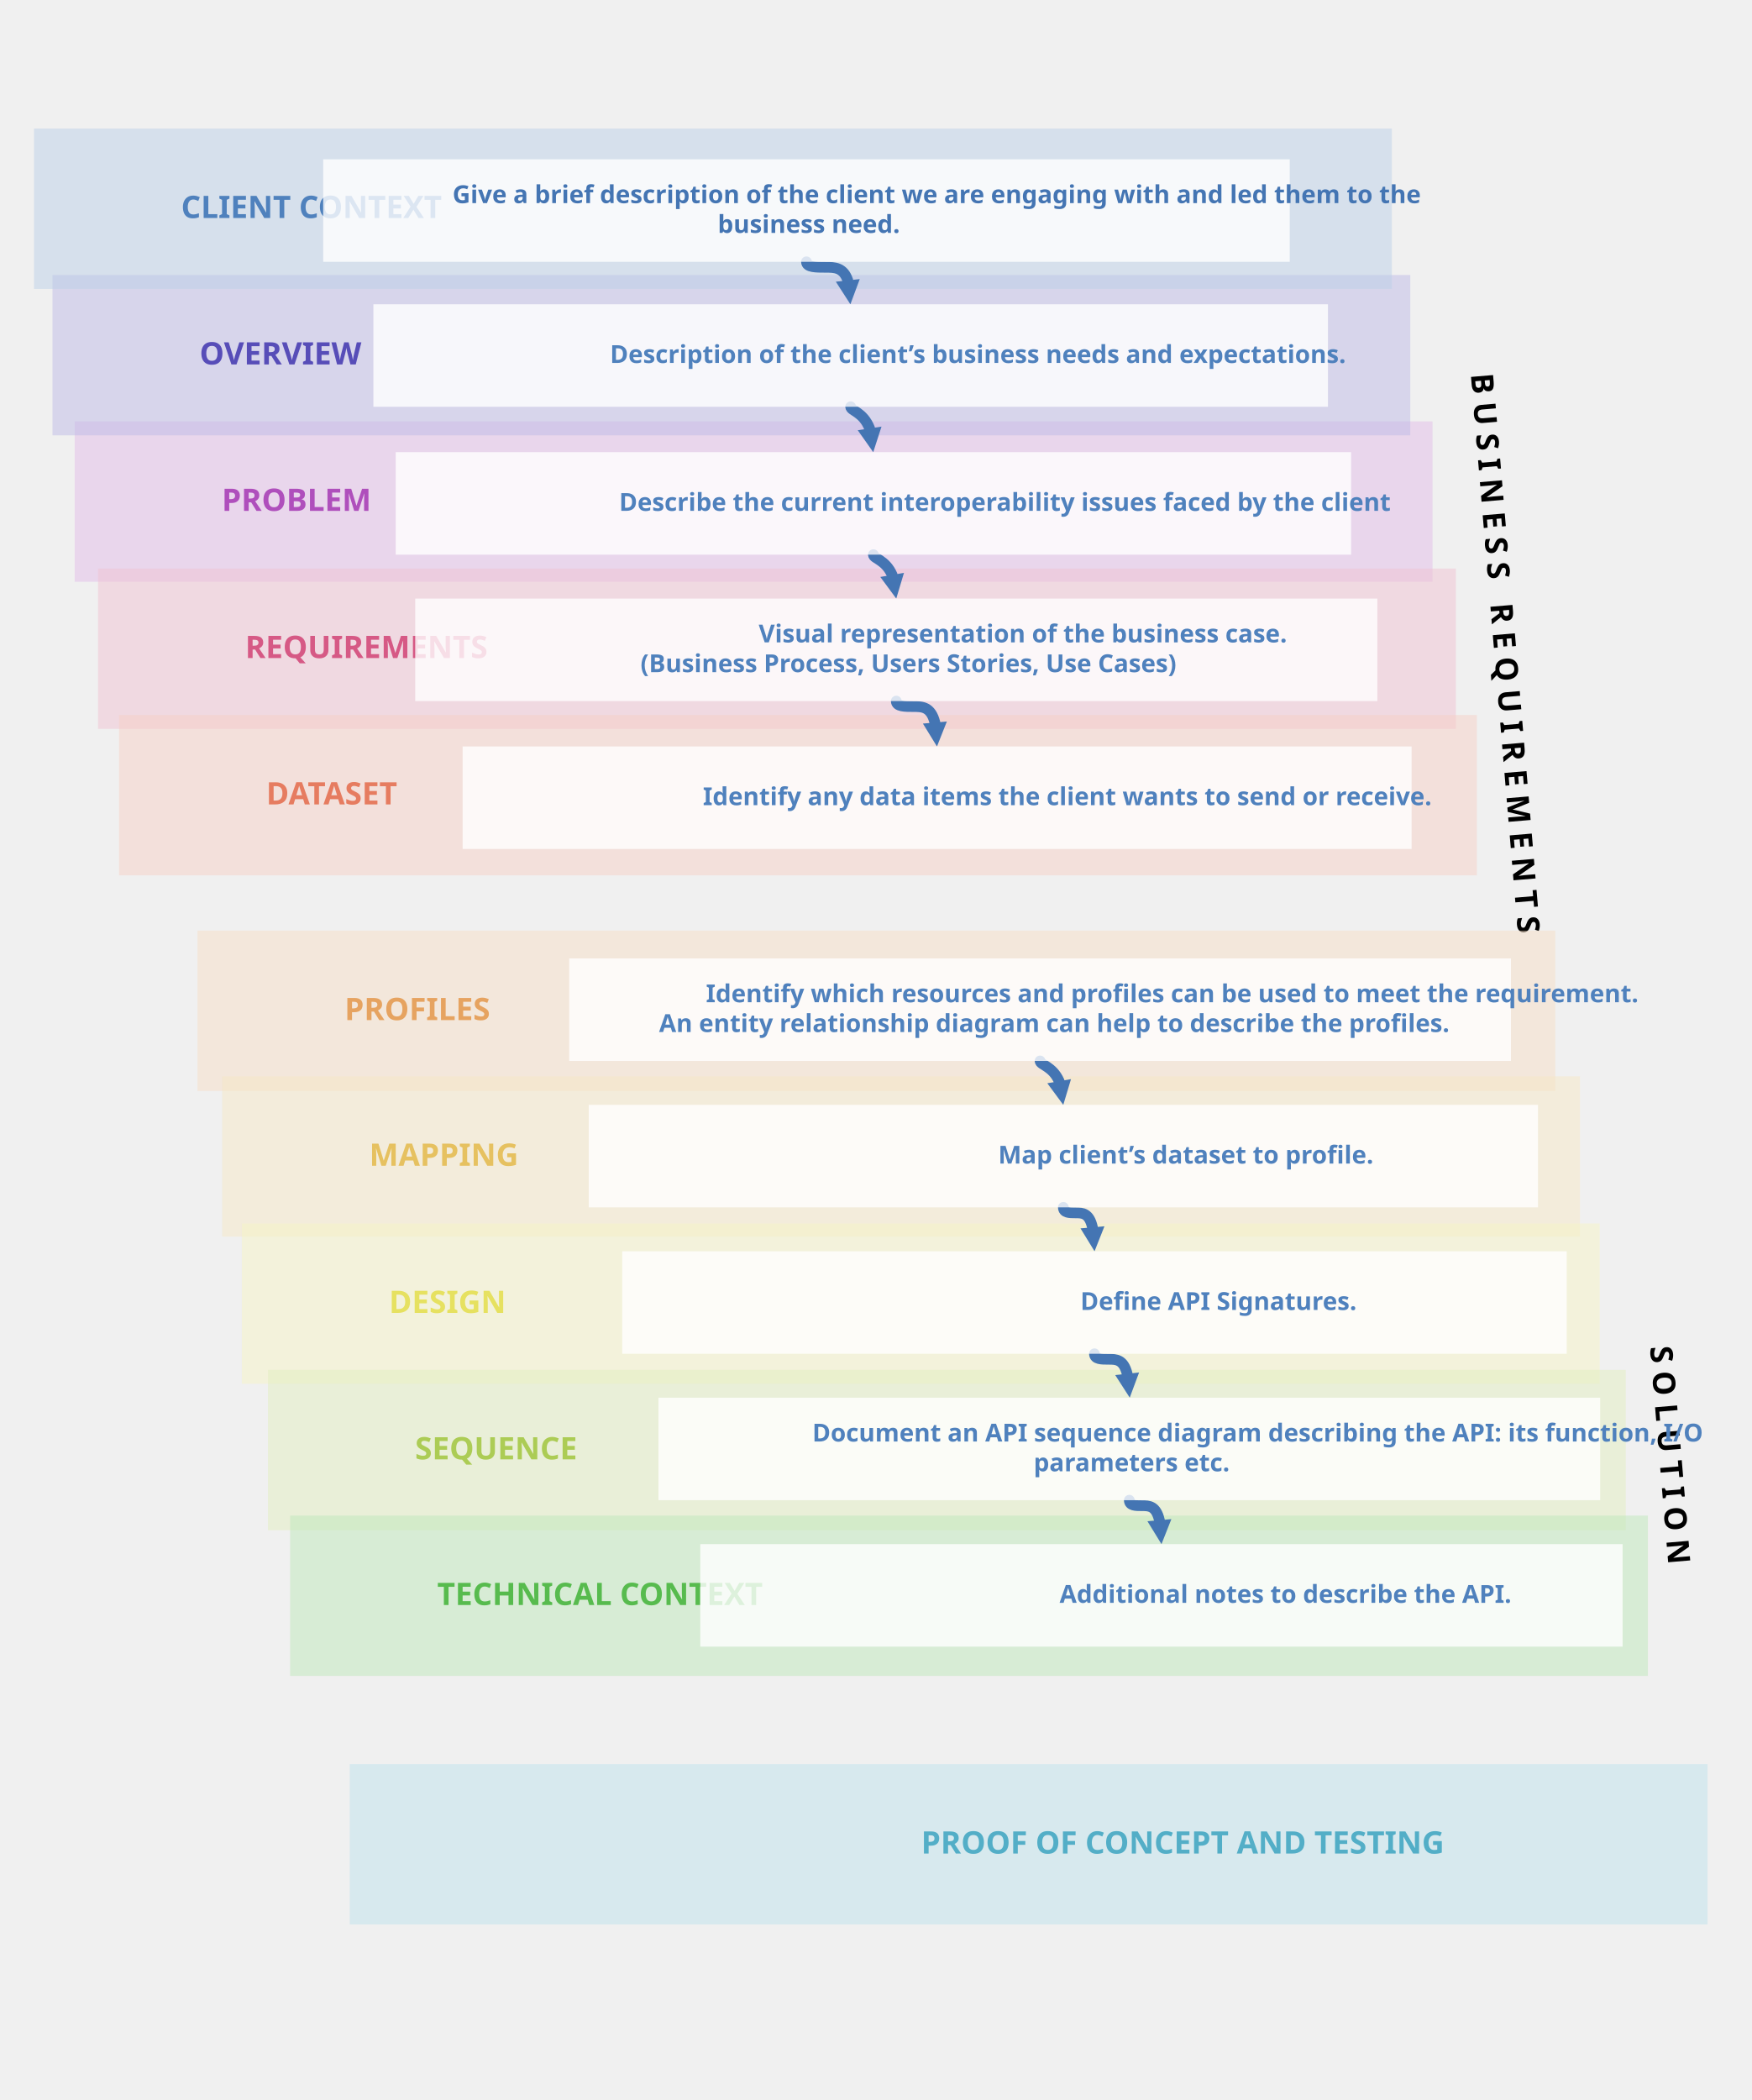
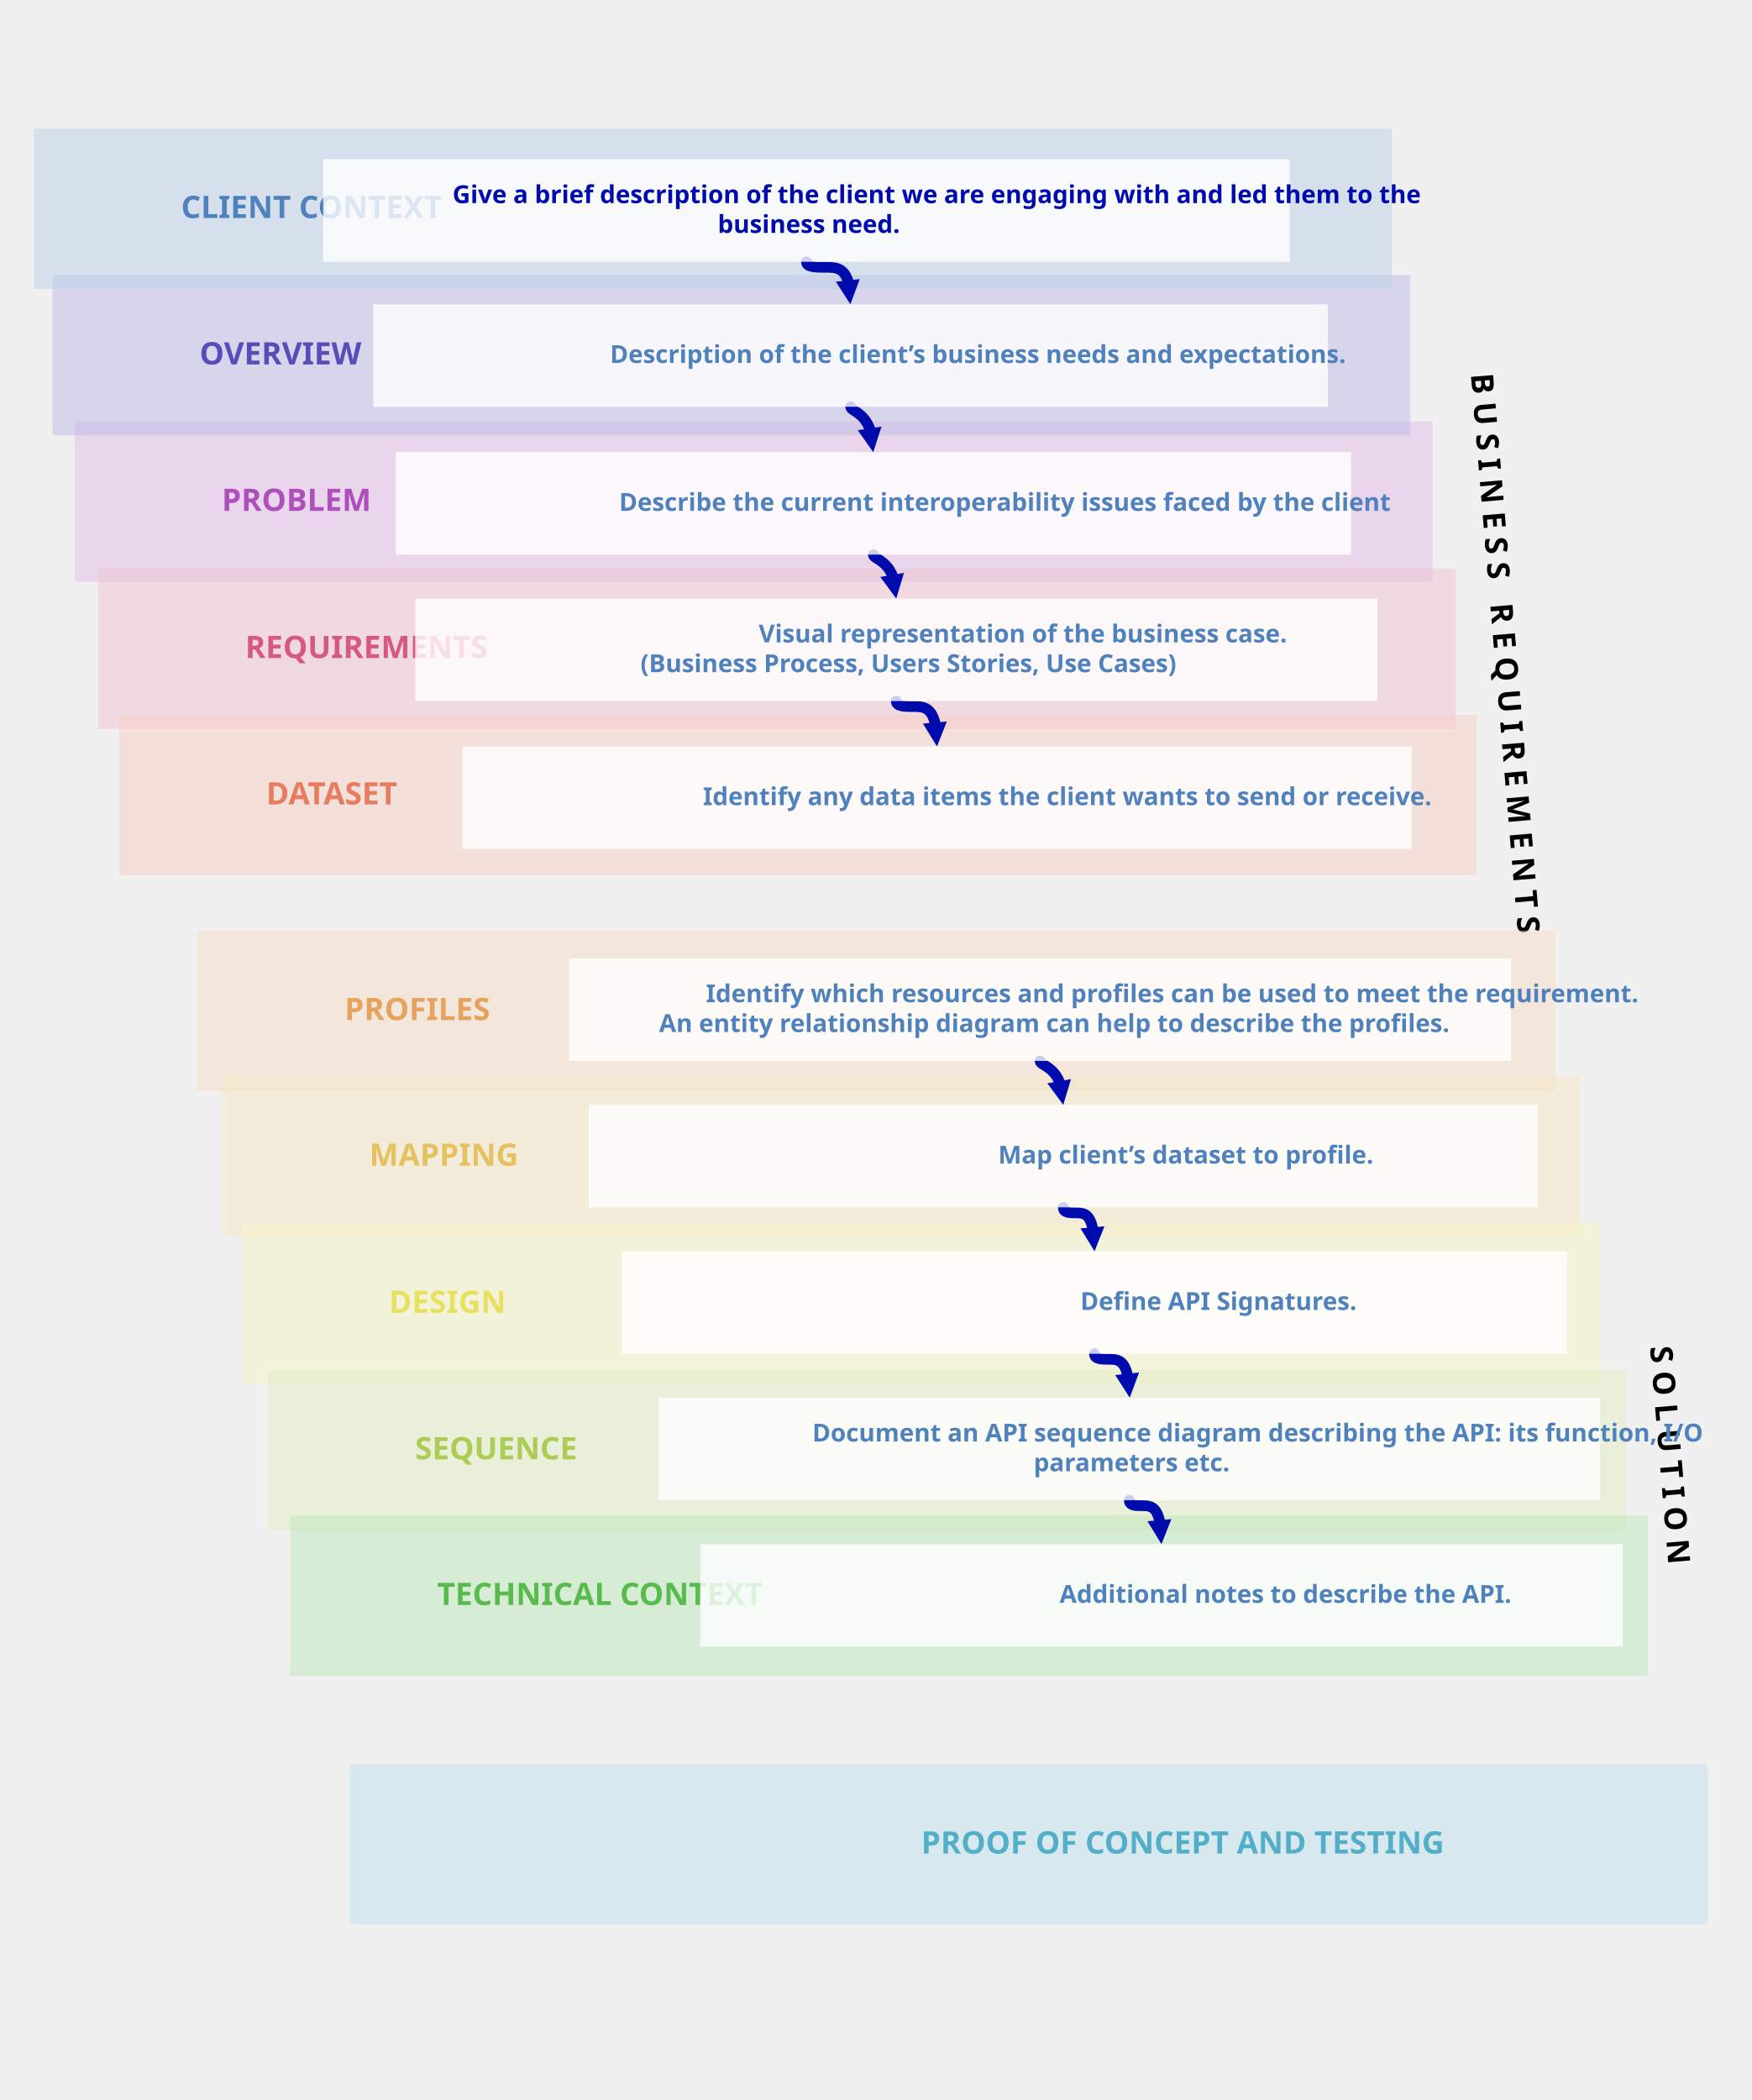
<svg xmlns="http://www.w3.org/2000/svg" xmlns:ns1="http://schemas.microsoft.com/visio/2003/SVGExtensions/" xmlns:xlink="http://www.w3.org/1999/xlink" width="47.106in" height="56.465in" viewBox="0 0 3391.65 4065.45" xml:space="preserve" color-interpolation-filters="sRGB" class="st31">
  <ns1:documentProperties ns1:langID="2057" ns1:metric="true" ns1:viewMarkup="false">
    <ns1:userDefs>
      <ns1:ud ns1:nameU="msvNoAutoConnect" ns1:val="VT0(1):26" />
    </ns1:userDefs>
  </ns1:documentProperties>
  <style type="text/css">
	
		.st1 {fill:#bee2ec;fill-opacity:0.5;stroke:none;stroke-linecap:round;stroke-linejoin:round;stroke-width:0.24}
		.st2 {fill:#53aec7;font-family:Century Gothic;font-size:5em;font-weight:bold}
		.st3 {fill:#e3bce9;fill-opacity:0.5;stroke:none;stroke-linecap:round;stroke-linejoin:round;stroke-width:0.24}
		.st4 {fill:#af4fbc;font-family:Century Gothic;font-size:5em;font-weight:bold}
		.st5 {fill:#bfbae7;fill-opacity:0.5;stroke:none;stroke-linecap:round;stroke-linejoin:round;stroke-width:0.24}
		.st6 {fill:#574db8;font-family:Century Gothic;font-size:5em;font-weight:bold}
		.st7 {fill:#bcd0e9;fill-opacity:0.5;stroke:none;stroke-linecap:round;stroke-linejoin:round;stroke-width:0.24}
		.st8 {fill:#4f81bd;font-family:Century Gothic;font-size:5em;font-weight:bold}
- 		.st9 {marker-end:url(#mrkr4-18);stroke:#4475b3;stroke-linecap:round;stroke-linejoin:round;stroke-width:20.75}
- 		.st10 {fill:#4475b3;fill-opacity:1;stroke:#4475b3;stroke-opacity:1;stroke-width:0.892}
+ 		.st9 {marker-end:url(#mrkr4-18);stroke:#000bae;stroke-linecap:round;stroke-linejoin:round;stroke-width:20.75}
+ 		.st10 {fill:#000bae;fill-opacity:1;stroke:#000bae;stroke-opacity:1;stroke-width:0.892}
		.st11 {fill:#f1c2d3;fill-opacity:0.5;stroke:none;stroke-linecap:round;stroke-linejoin:round;stroke-width:0.24}
		.st12 {fill:#d65985;font-family:Century Gothic;font-size:5em;font-weight:bold}
		.st13 {fill:#f7d1c7;fill-opacity:0.5;stroke:none;stroke-linecap:round;stroke-linejoin:round;stroke-width:0.24}
		.st14 {fill:#e67c60;font-family:Century Gothic;font-size:5em;font-weight:bold}
		.st15 {fill:none;stroke:none;stroke-linecap:round;stroke-linejoin:round;stroke-width:0.75}
		.st16 {fill:#000000;font-family:Century Gothic;font-size:5em;font-weight:bold}
		.st17 {fill:#ffffff;fill-opacity:0.8;stroke:none;stroke-linecap:round;stroke-linejoin:round;stroke-width:0.24}
- 		.st18 {fill:#4475b3;font-family:Century Gothic;font-size:4em;font-weight:bold}
+ 		.st18 {fill:#000bae;font-family:Century Gothic;font-size:4em;font-weight:bold}
		.st19 {font-size:1em}
		.st20 {fill:#4f81bd;font-family:Century Gothic;font-size:4em;font-weight:bold}
		.st21 {fill:#f7dfc7;fill-opacity:0.5;stroke:none;stroke-linecap:round;stroke-linejoin:round;stroke-width:0.24}
		.st22 {fill:#e6a360;font-family:Century Gothic;font-size:5em;font-weight:bold}
		.st23 {fill:#f7e9c7;fill-opacity:0.5;stroke:none;stroke-linecap:round;stroke-linejoin:round;stroke-width:0.24}
		.st24 {fill:#e6c160;font-family:Century Gothic;font-size:5em;font-weight:bold}
		.st25 {fill:#f7f5c7;fill-opacity:0.5;stroke:none;stroke-linecap:round;stroke-linejoin:round;stroke-width:0.24}
		.st26 {fill:#e6e160;font-family:Century Gothic;font-size:5em;font-weight:bold}
		.st27 {fill:#e2eec0;fill-opacity:0.5;stroke:none;stroke-linecap:round;stroke-linejoin:round;stroke-width:0.24}
		.st28 {fill:#accc55;font-family:Century Gothic;font-size:5em;font-weight:bold}
		.st29 {fill:#bfe8bb;fill-opacity:0.5;stroke:none;stroke-linecap:round;stroke-linejoin:round;stroke-width:0.24}
		.st30 {fill:#57bb4e;font-family:Century Gothic;font-size:5em;font-weight:bold}
		.st31 {fill:none;fill-rule:evenodd;font-size:12px;overflow:visible;stroke-linecap:square;stroke-miterlimit:3}
	
	</style>
  <defs id="Markers">
    <g id="lend4">
      <path d="M 2 1 L 0 0 L 2 -1 L 2 1 " style="stroke:none" />
    </g>
    <marker id="mrkr4-18" class="st10" ns1:arrowType="4" ns1:arrowSize="2" ns1:setback="2.22046" refX="-2.22" orient="auto" markerUnits="strokeWidth" overflow="visible">
      <use xlink:href="#lend4" transform="scale(-1.121446,-1.121446) " />
    </marker>
  </defs>
  <g ns1:mID="0" ns1:index="1" ns1:groupContext="foregroundPage">
    <ns1:pageProperties ns1:drawingScale="0.0393701" ns1:pageScale="0.0393701" ns1:drawingUnits="24" ns1:shadowOffsetX="8.50394" ns1:shadowOffsetY="-8.50394" />
    <ns1:layer ns1:name="Connector" ns1:index="0" />
    <ns1:layer ns1:name="SwimLanes" ns1:index="1" />
    <g id="shape240-1" ns1:mID="240" ns1:groupContext="shape" ns1:layerMember="1" transform="translate(677.161,-339.876)">
      <ns1:userDefs>
        <ns1:ud ns1:nameU="visVersion" ns1:val="VT0(15):26" />
      </ns1:userDefs>
      <ns1:textBlock ns1:margins="rect(4,4,4,4)" ns1:tabSpace="42.5197" />
      <ns1:textRect cx="1314.5" cy="3910.25" width="2629.01" height="310.394" />
      <rect x="0" y="3755.06" width="2629" height="310.394" class="st1" />
      <text x="825.6" y="3928.25" class="st2" ns1:langID="2057">
        <ns1:paragraph ns1:horizAlign="1" />
        <ns1:tabList />PROOF OF CONCEPT AND TESTING</text>
    </g>
    <g id="shape222-4" ns1:mID="222" ns1:groupContext="shape" ns1:layerMember="1" transform="translate(144.592,-2939.25)">
      <ns1:userDefs>
        <ns1:ud ns1:nameU="visVersion" ns1:val="VT0(15):26" />
      </ns1:userDefs>
      <ns1:textBlock ns1:margins="rect(4,4,4,4)" ns1:tabSpace="42.5197" />
      <ns1:textRect cx="1314.5" cy="3910.25" width="2629.01" height="310.394" />
      <rect x="0" y="3755.06" width="2629" height="310.394" class="st3" />
      <text x="4" y="3928.25" class="st4" ns1:langID="2057">
        <ns1:paragraph />
        <ns1:tabList />PROBLEM</text>
    </g>
    <g id="shape214-7" ns1:mID="214" ns1:groupContext="shape" ns1:layerMember="1" transform="translate(101.617,-3222.71)">
      <ns1:userDefs>
        <ns1:ud ns1:nameU="visVersion" ns1:val="VT0(15):26" />
      </ns1:userDefs>
      <ns1:textBlock ns1:margins="rect(4,4,4,4)" ns1:tabSpace="42.5197" />
      <ns1:textRect cx="1314.5" cy="3910.25" width="2629.01" height="310.394" />
      <rect x="0" y="3755.06" width="2629" height="310.394" class="st5" />
      <text x="4" y="3928.25" class="st6" ns1:langID="2057">
        <ns1:paragraph />
        <ns1:tabList />OVERVIEW</text>
    </g>
    <g id="shape208-10" ns1:mID="208" ns1:groupContext="shape" ns1:layerMember="1" transform="translate(65.8938,-3506.17)">
      <ns1:userDefs>
        <ns1:ud ns1:nameU="visVersion" ns1:val="VT0(15):26" />
      </ns1:userDefs>
      <ns1:textBlock ns1:margins="rect(4,4,4,4)" ns1:tabSpace="42.5197" />
      <ns1:textRect cx="1314.5" cy="3910.25" width="2629.01" height="310.394" />
      <rect x="0" y="3755.06" width="2629" height="310.394" class="st7" />
      <text x="4" y="3928.25" class="st8" ns1:langID="2057">
        <ns1:paragraph />
        <ns1:tabList />CLIENT CONTEXT</text>
    </g>
    <g id="shape29-13" ns1:mID="29" ns1:groupContext="shape" ns1:layerMember="0" transform="translate(1561.49,-3558.62)">
      <path d="M0 4065.45 C0 4076.08 18.66 4076.08 37.32 4076.08 C54.41 4076.08 71.49 4076.08 80.02 4101.45 L80.07 4101.91" class="st9" />
    </g>
    <g id="shape233-19" ns1:mID="233" ns1:groupContext="shape" ns1:layerMember="1" transform="translate(189.877,-2654.36)">
      <ns1:userDefs>
        <ns1:ud ns1:nameU="visVersion" ns1:val="VT0(15):26" />
      </ns1:userDefs>
      <ns1:textBlock ns1:margins="rect(4,4,4,4)" ns1:tabSpace="42.5197" />
      <ns1:textRect cx="1314.5" cy="3910.25" width="2629.01" height="310.394" />
      <rect x="0" y="3755.06" width="2629" height="310.394" class="st11" />
      <text x="4" y="3928.25" class="st12" ns1:langID="2057">
        <ns1:paragraph />
        <ns1:tabList />REQUIREMENTS</text>
    </g>
    <g id="shape234-22" ns1:mID="234" ns1:groupContext="shape" ns1:layerMember="1" transform="translate(230.542,-2370.9)">
      <ns1:userDefs>
        <ns1:ud ns1:nameU="visVersion" ns1:val="VT0(15):26" />
      </ns1:userDefs>
      <ns1:textBlock ns1:margins="rect(4,4,4,4)" ns1:tabSpace="42.5197" />
      <ns1:textRect cx="1314.5" cy="3910.25" width="2629.01" height="310.394" />
      <rect x="0" y="3755.06" width="2629" height="310.394" class="st13" />
      <text x="4" y="3928.25" class="st14" ns1:langID="2057">
        <ns1:paragraph />
        <ns1:tabList />DATASET</text>
    </g>
    <g id="shape252-25" ns1:mID="252" ns1:groupContext="shape" transform="translate(6768.76,-98.0003) rotate(85.175)">
      <ns1:textBlock ns1:margins="rect(4,4,4,4)" ns1:tabSpace="42.5197" />
      <ns1:textRect cx="726.427" cy="3958.27" width="1452.86" height="214.358" />
      <rect x="0" y="3851.09" width="1452.85" height="214.358" class="st15" />
      <text x="208.78" y="3976.27" class="st16" ns1:langID="2057">
        <ns1:paragraph ns1:horizAlign="1" />
        <ns1:tabList />B U S I N E S S   R E Q U I R E M E N T S</text>
    </g>
    <g id="shape257-28" ns1:mID="257" ns1:groupContext="shape" ns1:layerMember="0" transform="translate(1647.1,-3277.99)">
      <path d="M0 4065.45 C0 4073.33 24.17 4075.37 36.68 4107.36 L36.75 4107.82" class="st9" />
    </g>
    <g id="shape259-33" ns1:mID="259" ns1:groupContext="shape" ns1:layerMember="0" transform="translate(1691.09,-2991.69)">
      <path d="M0 4065.45 C0 4073.19 23.52 4075.3 36.29 4104.64 L36.37 4105.1" class="st9" />
    </g>
    <g id="shape261-38" ns1:mID="261" ns1:groupContext="shape" ns1:layerMember="0" transform="translate(1735.4,-2708.22)">
      <path d="M0 4065.45 C-0 4076.08 16.58 4076.08 33.16 4076.08 C50.08 4076.08 67 4076.08 74.74 4106.99 L74.78 4107.45" class="st9" />
    </g>
    <g id="shape255-43" ns1:mID="255" ns1:groupContext="shape" transform="translate(625.769,-3558.62)">
      <ns1:userDefs>
        <ns1:ud ns1:nameU="visVersion" ns1:val="VT0(15):26" />
      </ns1:userDefs>
      <ns1:textBlock ns1:margins="rect(22,22,22,22)" ns1:tabSpace="42.5197" />
      <ns1:textRect cx="935.725" cy="3966.24" width="1871.46" height="198.425" />
      <rect x="0" y="3867.02" width="1871.45" height="198.425" class="st17" />
      <text x="25.73" y="3951.84" class="st18" ns1:langID="2057">
        <ns1:paragraph ns1:horizAlign="1" />
        <ns1:tabList />Give a brief description of the client we are engaging with and led them to the <tspan x="763.88" dy="1.2em" class="st19">business need.</tspan>
      </text>
    </g>
    <g id="shape256-47" ns1:mID="256" ns1:groupContext="shape" transform="translate(722.963,-3277.99)">
      <ns1:userDefs>
        <ns1:ud ns1:nameU="visVersion" ns1:val="VT0(15):26" />
      </ns1:userDefs>
      <ns1:textBlock ns1:margins="rect(12,12,12,12)" ns1:tabSpace="42.5197" />
      <ns1:textRect cx="924.133" cy="3966.24" width="1848.27" height="198.425" />
      <rect x="0" y="3867.02" width="1848.27" height="198.425" class="st17" />
      <text x="233.44" y="3980.64" class="st20" ns1:langID="2057">
        <ns1:paragraph ns1:horizAlign="1" />
        <ns1:tabList />Description of the client’s business needs and expectations.</text>
    </g>
    <g id="shape258-50" ns1:mID="258" ns1:groupContext="shape" transform="translate(766.16,-2991.69)">
      <ns1:userDefs>
        <ns1:ud ns1:nameU="visVersion" ns1:val="VT0(15):26" />
      </ns1:userDefs>
      <ns1:textBlock ns1:margins="rect(12,12,12,12)" ns1:tabSpace="42.5197" />
      <ns1:textRect cx="924.926" cy="3966.24" width="1849.86" height="198.425" />
      <rect x="0" y="3867.02" width="1849.85" height="198.425" class="st17" />
      <text x="207.85" y="3980.64" class="st20" ns1:langID="2057">
        <ns1:paragraph ns1:horizAlign="1" />
        <ns1:tabList />Describe the current interoperability issues faced by the client</text>
    </g>
    <g id="shape262-53" ns1:mID="262" ns1:groupContext="shape" transform="translate(895.752,-2421.92)">
      <ns1:userDefs>
        <ns1:ud ns1:nameU="visVersion" ns1:val="VT0(15):26" />
      </ns1:userDefs>
      <ns1:textBlock ns1:margins="rect(22,22,22,22)" ns1:tabSpace="42.5197" />
      <ns1:textRect cx="918.733" cy="3966.24" width="1837.47" height="198.425" />
      <rect x="0" y="3867.02" width="1837.47" height="198.425" class="st17" />
      <text x="240.56" y="3980.64" class="st20" ns1:langID="2057">
        <ns1:paragraph ns1:horizAlign="1" />
        <ns1:tabList />Identify any data items the client wants to send or receive.</text>
    </g>
    <g id="shape260-56" ns1:mID="260" ns1:groupContext="shape" transform="translate(803.958,-2708.22)">
      <ns1:userDefs>
        <ns1:ud ns1:nameU="visVersion" ns1:val="VT0(15):26" />
      </ns1:userDefs>
      <ns1:textBlock ns1:margins="rect(12,12,12,12)" ns1:tabSpace="42.5197" />
      <ns1:textRect cx="931.439" cy="3966.24" width="1862.88" height="198.425" />
      <rect x="0" y="3867.02" width="1862.88" height="198.425" class="st17" />
      <text x="440.42" y="3951.84" class="st20" ns1:langID="2057">
        <ns1:paragraph ns1:horizAlign="1" />
        <ns1:tabList />Visual representation of the business case.<ns1:newlineChar />
        <tspan x="436.12" dy="1.2em" class="st19">(Business Process, Users Stories, Use Cases)</tspan>
      </text>
    </g>
    <g id="shape235-60" ns1:mID="235" ns1:groupContext="shape" ns1:layerMember="1" transform="translate(382.351,-1953.44)">
      <ns1:userDefs>
        <ns1:ud ns1:nameU="visVersion" ns1:val="VT0(15):26" />
      </ns1:userDefs>
      <ns1:textBlock ns1:margins="rect(4,4,4,4)" ns1:tabSpace="42.5197" />
      <ns1:textRect cx="1314.5" cy="3910.25" width="2629.01" height="310.394" />
      <rect x="0" y="3755.06" width="2629" height="310.394" class="st21" />
      <text x="4" y="3928.25" class="st22" ns1:langID="2057">
        <ns1:paragraph />
        <ns1:tabList />PROFILES</text>
    </g>
    <g id="shape236-63" ns1:mID="236" ns1:groupContext="shape" ns1:layerMember="1" transform="translate(430.215,-1671.39)">
      <ns1:userDefs>
        <ns1:ud ns1:nameU="visVersion" ns1:val="VT0(15):26" />
      </ns1:userDefs>
      <ns1:textBlock ns1:margins="rect(4,4,4,4)" ns1:tabSpace="42.5197" />
      <ns1:textRect cx="1314.5" cy="3910.25" width="2629.01" height="310.394" />
      <rect x="0" y="3755.06" width="2629" height="310.394" class="st23" />
      <text x="4" y="3928.25" class="st24" ns1:langID="2057">
        <ns1:paragraph />
        <ns1:tabList />MAPPING</text>
    </g>
    <g id="shape237-66" ns1:mID="237" ns1:groupContext="shape" ns1:layerMember="1" transform="translate(468.301,-1386.51)">
      <ns1:userDefs>
        <ns1:ud ns1:nameU="visVersion" ns1:val="VT0(15):26" />
      </ns1:userDefs>
      <ns1:textBlock ns1:margins="rect(4,4,4,4)" ns1:tabSpace="42.5197" />
      <ns1:textRect cx="1314.5" cy="3910.25" width="2629.01" height="310.394" />
      <rect x="0" y="3755.06" width="2629" height="310.394" class="st25" />
      <text x="4" y="3928.25" class="st26" ns1:langID="2057">
        <ns1:paragraph />
        <ns1:tabList />DESIGN</text>
    </g>
    <g id="shape238-69" ns1:mID="238" ns1:groupContext="shape" ns1:layerMember="1" transform="translate(518.797,-1103.04)">
      <ns1:userDefs>
        <ns1:ud ns1:nameU="visVersion" ns1:val="VT0(15):26" />
      </ns1:userDefs>
      <ns1:textBlock ns1:margins="rect(4,4,4,4)" ns1:tabSpace="42.5197" />
      <ns1:textRect cx="1314.5" cy="3910.25" width="2629.01" height="310.394" />
      <rect x="0" y="3755.06" width="2629" height="310.394" class="st27" />
      <text x="4" y="3928.25" class="st28" ns1:langID="2057">
        <ns1:paragraph />
        <ns1:tabList />SEQUENCE</text>
    </g>
    <g id="shape239-72" ns1:mID="239" ns1:groupContext="shape" ns1:layerMember="1" transform="translate(561.772,-820.994)">
      <ns1:userDefs>
        <ns1:ud ns1:nameU="visVersion" ns1:val="VT0(15):26" />
      </ns1:userDefs>
      <ns1:textBlock ns1:margins="rect(4,4,4,4)" ns1:tabSpace="42.5197" />
      <ns1:textRect cx="1314.5" cy="3910.25" width="2629.01" height="310.394" />
      <rect x="0" y="3755.06" width="2629" height="310.394" class="st29" />
      <text x="4" y="3928.25" class="st30" ns1:langID="2057">
        <ns1:paragraph />
        <ns1:tabList />TECHNICAL CONTEXT</text>
    </g>
    <g id="shape254-75" ns1:mID="254" ns1:groupContext="shape" transform="translate(7089.17,1470.6) rotate(85.175)">
      <ns1:textBlock ns1:margins="rect(4,4,4,4)" ns1:tabSpace="42.5197" />
      <ns1:textRect cx="724.78" cy="3958.27" width="1449.56" height="214.358" />
      <rect x="0" y="3851.09" width="1449.56" height="214.358" class="st15" />
      <text x="524.45" y="3976.27" class="st16" ns1:langID="2057">
        <ns1:paragraph ns1:horizAlign="1" />
        <ns1:tabList />S O L U T I O N</text>
    </g>
    <g id="shape266-78" ns1:mID="266" ns1:groupContext="shape" ns1:layerMember="0" transform="translate(2013.82,-2011.55)">
      <path d="M0 4065.45 C0 4073.2 23.96 4075.3 36.95 4104.67 L37.03 4105.13" class="st9" />
    </g>
    <g id="shape268-83" ns1:mID="268" ns1:groupContext="shape" ns1:layerMember="0" transform="translate(2058.92,-1728.08)">
      <path d="M0 4065.45 C0 4076.08 11.73 4076.08 23.46 4076.08 C36.72 4076.08 49.99 4076.08 56.33 4104.11 L56.37 4104.57" class="st9" />
    </g>
    <g id="shape270-88" ns1:mID="270" ns1:groupContext="shape" ns1:layerMember="0" transform="translate(2119.11,-1444.62)">
      <path d="M0 4065.45 C-0 4076.08 13.66 4076.08 27.32 4076.08 C41.83 4076.08 56.35 4076.08 63.28 4104.14 L63.33 4104.6" class="st9" />
    </g>
    <g id="shape272-93" ns1:mID="272" ns1:groupContext="shape" ns1:layerMember="0" transform="translate(2186.61,-1161.15)">
      <path d="M0 4065.45 C0 4076.08 12.26 4076.08 24.52 4076.08 C38.12 4076.08 51.73 4076.08 58.24 4104.12 L58.28 4104.58" class="st9" />
    </g>
    <g id="shape264-98" ns1:mID="264" ns1:groupContext="shape" transform="translate(1102.13,-2011.55)">
      <ns1:userDefs>
        <ns1:ud ns1:nameU="visVersion" ns1:val="VT0(15):26" />
      </ns1:userDefs>
      <ns1:textBlock ns1:margins="rect(22,22,22,22)" ns1:tabSpace="42.5197" />
      <ns1:textRect cx="911.694" cy="3966.24" width="1823.39" height="198.425" />
      <rect x="0" y="3867.02" width="1823.39" height="198.425" class="st17" />
      <text x="40.06" y="3951.84" class="st20" ns1:langID="2057">
        <ns1:paragraph ns1:horizAlign="1" />
        <ns1:tabList />Identify which resources and profiles can be used to meet the requirement. <tspan x="174" dy="1.2em" class="st19">An entity relationship diagram can help to describe the profiles.</tspan>
      </text>
    </g>
    <g id="shape265-102" ns1:mID="265" ns1:groupContext="shape" transform="translate(1139.92,-1728.08)">
      <ns1:userDefs>
        <ns1:ud ns1:nameU="visVersion" ns1:val="VT0(15):26" />
      </ns1:userDefs>
      <ns1:textBlock ns1:margins="rect(12,12,12,12)" ns1:tabSpace="42.5197" />
      <ns1:textRect cx="919" cy="3966.24" width="1838" height="198.425" />
      <rect x="0" y="3867.02" width="1838" height="198.425" class="st17" />
      <text x="568.16" y="3980.64" class="st20" ns1:langID="2057">
        <ns1:paragraph ns1:horizAlign="1" />
        <ns1:tabList />Map client’s dataset to profile.</text>
    </g>
    <g id="shape267-105" ns1:mID="267" ns1:groupContext="shape" transform="translate(1204.72,-1444.62)">
      <ns1:userDefs>
        <ns1:ud ns1:nameU="visVersion" ns1:val="VT0(15):26" />
      </ns1:userDefs>
      <ns1:textBlock ns1:margins="rect(12,12,12,12)" ns1:tabSpace="42.5197" />
      <ns1:textRect cx="914.393" cy="3966.24" width="1828.79" height="198.425" />
      <rect x="0" y="3867.02" width="1828.79" height="198.425" class="st17" />
      <text x="662.42" y="3980.64" class="st20" ns1:langID="2057">
        <ns1:paragraph ns1:horizAlign="1" />
        <ns1:tabList />Define API Signatures.</text>
    </g>
    <g id="shape269-108" ns1:mID="269" ns1:groupContext="shape" transform="translate(1274.91,-1161.15)">
      <ns1:userDefs>
        <ns1:ud ns1:nameU="visVersion" ns1:val="VT0(15):26" />
      </ns1:userDefs>
      <ns1:textBlock ns1:margins="rect(22,22,22,22)" ns1:tabSpace="42.5197" />
      <ns1:textRect cx="911.694" cy="3966.24" width="1823.39" height="198.425" />
      <rect x="0" y="3867.02" width="1823.39" height="198.425" class="st17" />
      <text x="73.19" y="3951.84" class="st20" ns1:langID="2057">
        <ns1:paragraph ns1:horizAlign="1" />
        <ns1:tabList />Document an API sequence diagram describing the API: its function, I/O <tspan x="726.42" dy="1.2em" class="st19">parameters etc.</tspan>
      </text>
    </g>
    <g id="shape271-112" ns1:mID="271" ns1:groupContext="shape" transform="translate(1355.91,-877.687)">
      <ns1:userDefs>
        <ns1:ud ns1:nameU="visVersion" ns1:val="VT0(15):26" />
      </ns1:userDefs>
      <ns1:textBlock ns1:margins="rect(12,12,12,12)" ns1:tabSpace="42.5197" />
      <ns1:textRect cx="892.896" cy="3966.24" width="1785.8" height="198.425" />
      <rect x="0" y="3867.02" width="1785.79" height="198.425" class="st17" />
      <text x="471.02" y="3980.64" class="st20" ns1:langID="2057">
        <ns1:paragraph ns1:horizAlign="1" />
        <ns1:tabList />Additional notes to describe the API.</text>
    </g>
  </g>
</svg>
